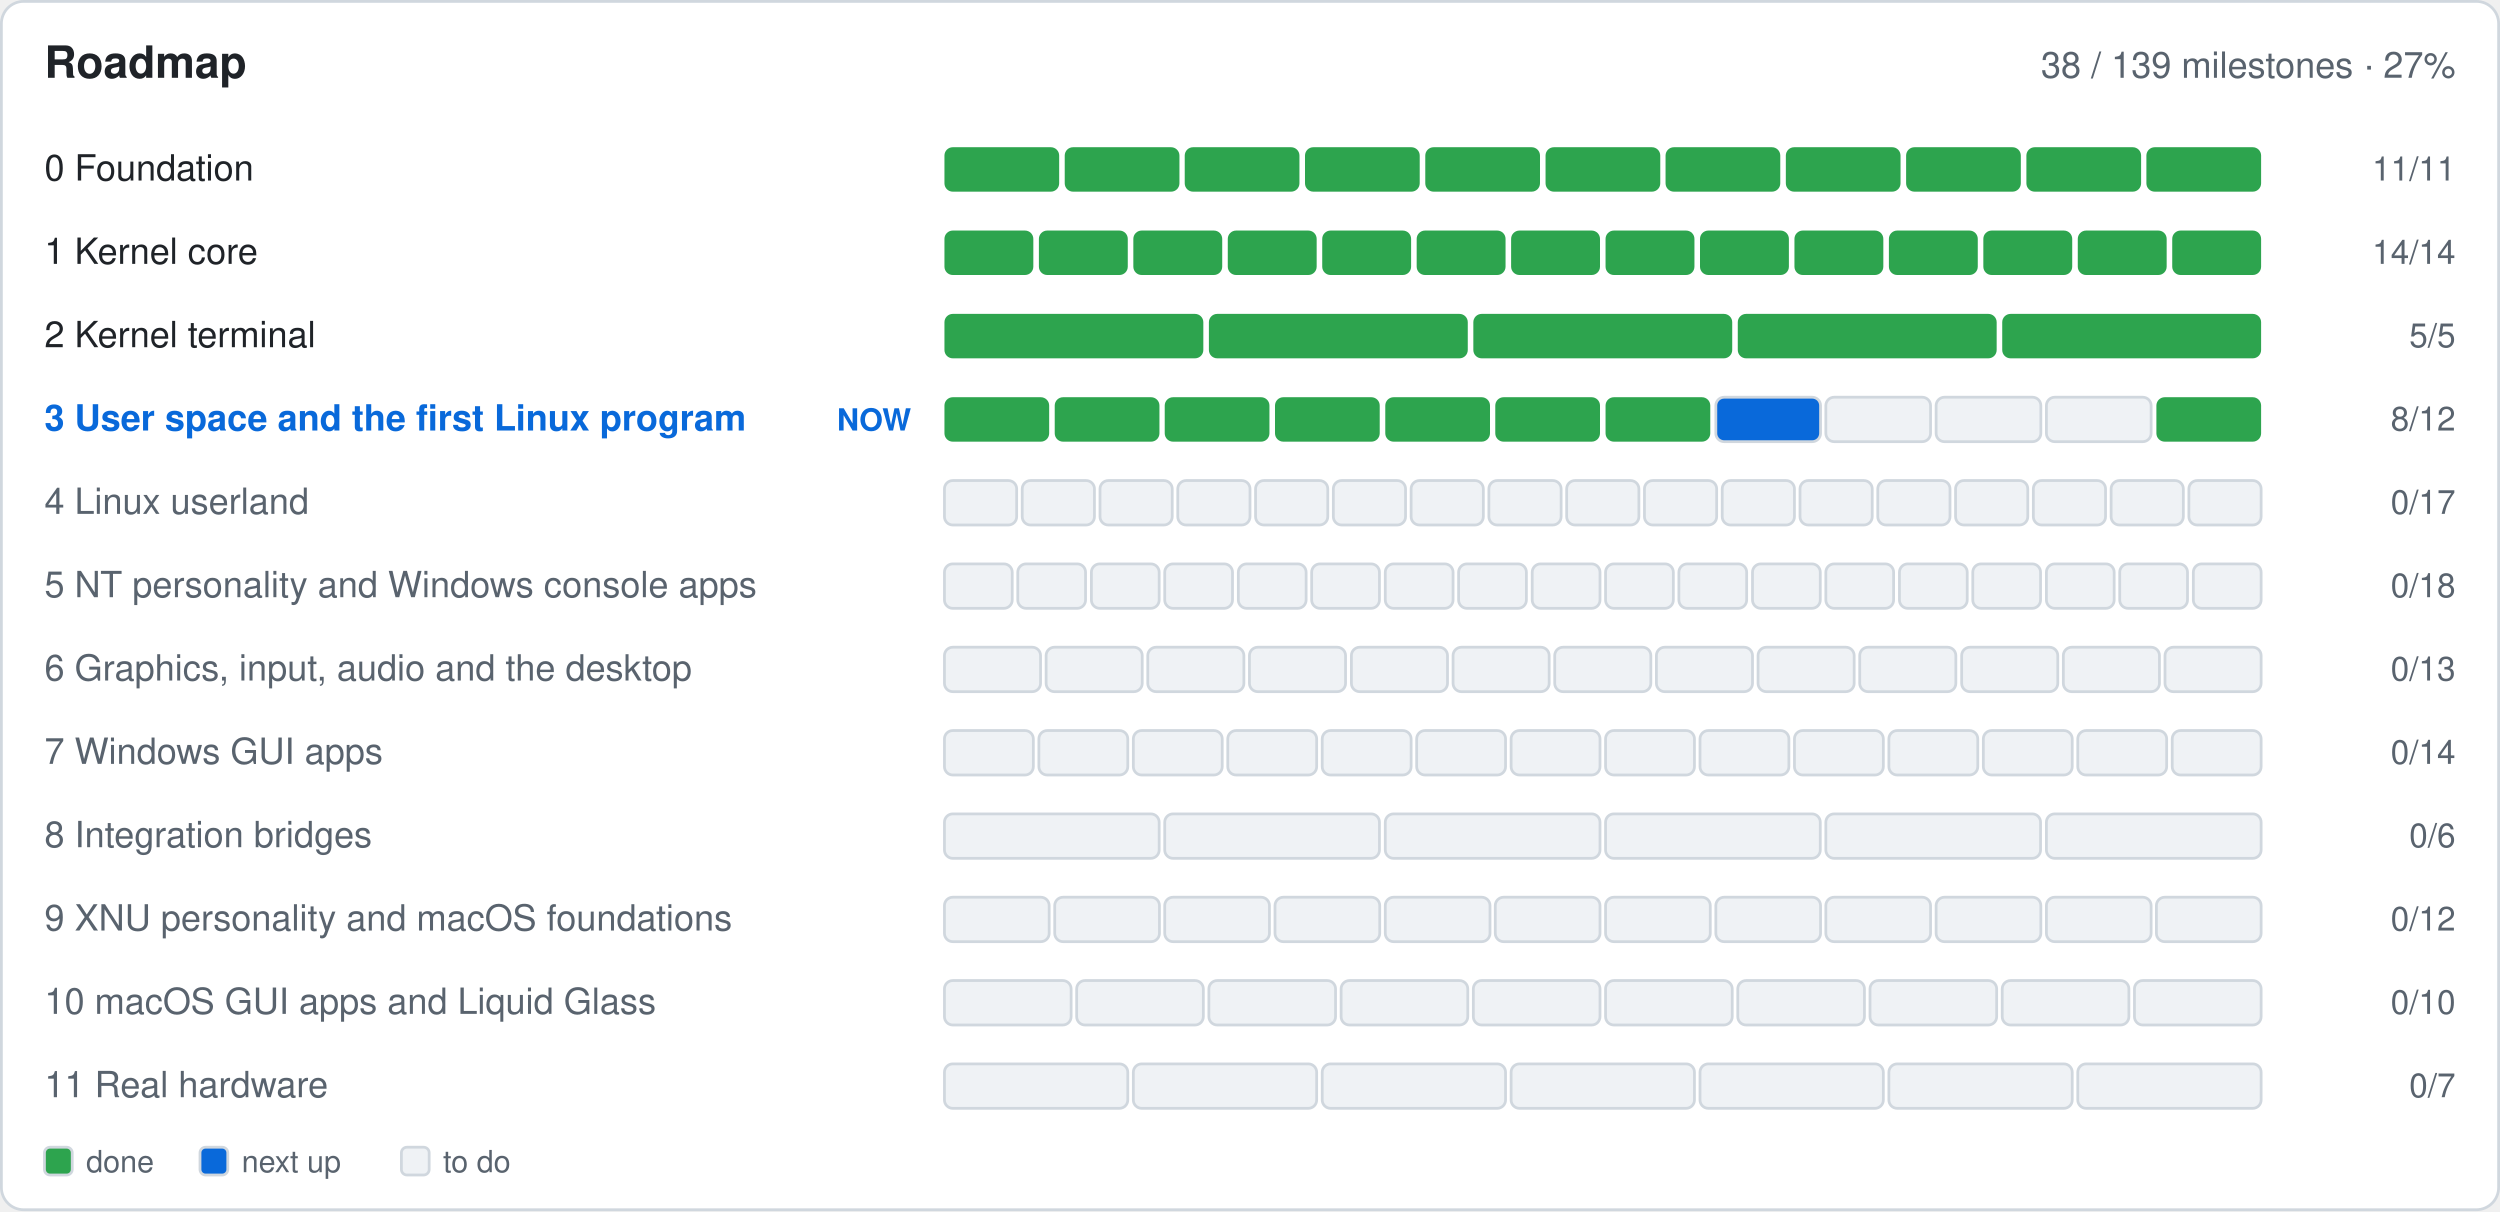
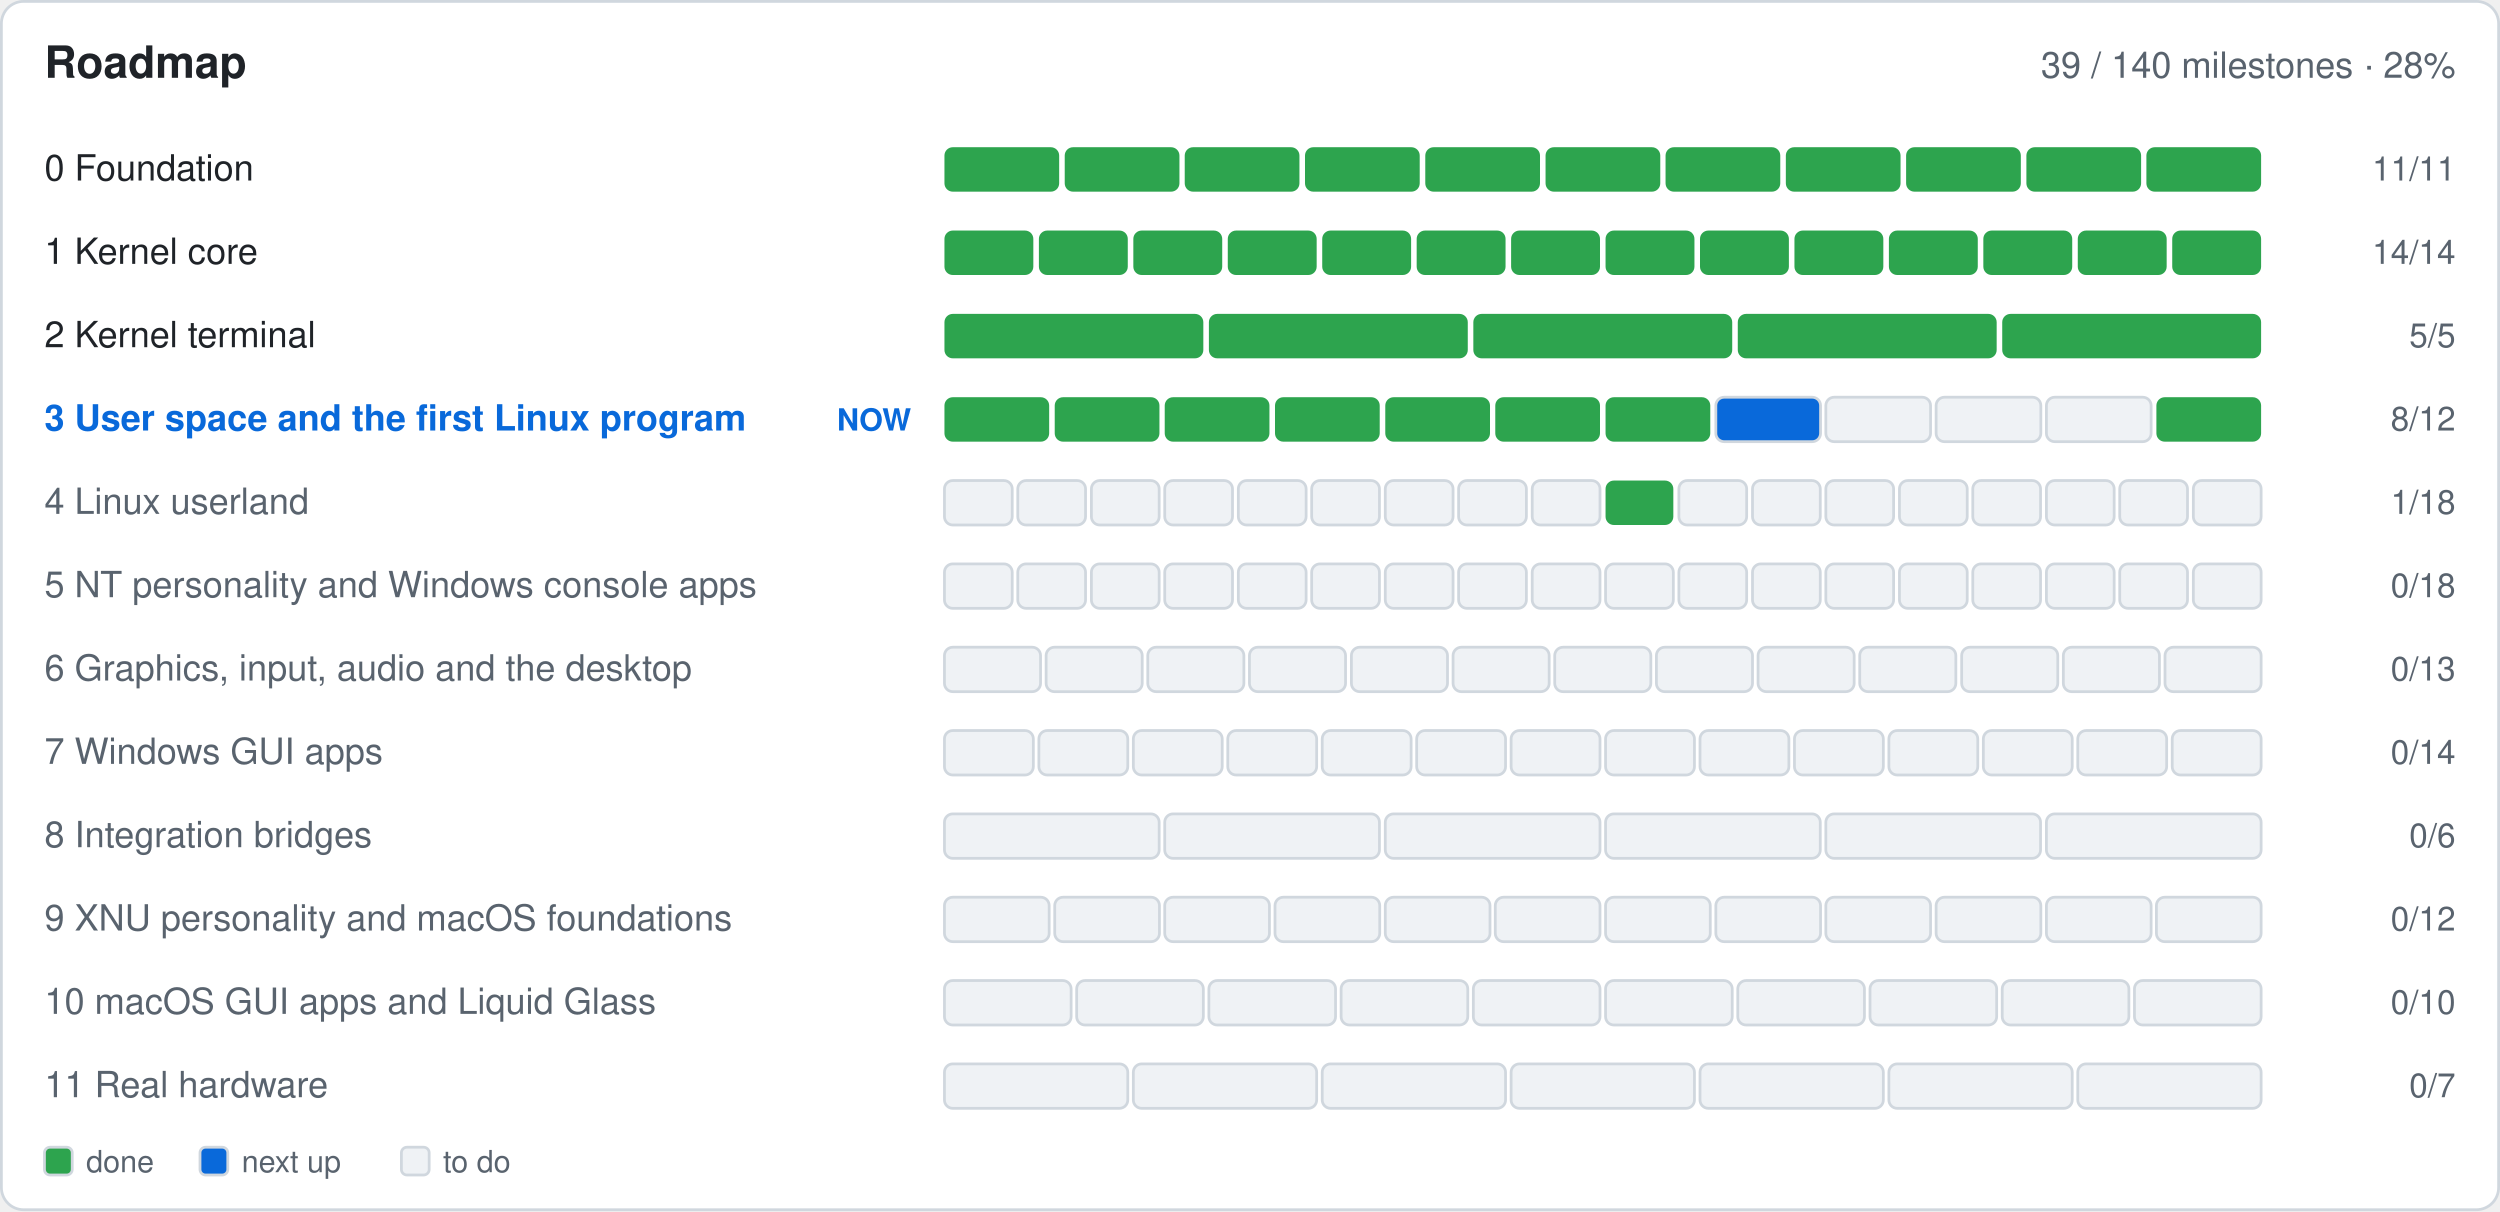
- <svg xmlns="http://www.w3.org/2000/svg" width="900" height="436" viewBox="0 0 900 436" role="img" aria-label="Roadmap: 38 of 139 milestones done">
+ <svg xmlns="http://www.w3.org/2000/svg" width="900" height="436" viewBox="0 0 900 436" role="img" aria-label="Roadmap: 39 of 140 milestones done">
  <rect x="0.5" y="0.5" width="899.0" height="435.0" fill="#ffffff" rx="8" stroke="#d0d7de" />
  <text x="16.0" y="28.0" font-family="-apple-system,BlinkMacSystemFont,'Segoe UI',Helvetica,Arial,sans-serif" font-size="16" font-weight="600" fill="#1f2328" text-anchor="start">Roadmap</text>
-   <text x="884.0" y="28.0" font-family="-apple-system,BlinkMacSystemFont,'Segoe UI',Helvetica,Arial,sans-serif" font-size="13" font-weight="400" fill="#59636e" text-anchor="end">38 / 139 milestones · 27%</text>
+   <text x="884.0" y="28.0" font-family="-apple-system,BlinkMacSystemFont,'Segoe UI',Helvetica,Arial,sans-serif" font-size="13" font-weight="400" fill="#59636e" text-anchor="end">39 / 140 milestones · 28%</text>
  <text x="16.0" y="65.0" font-family="-apple-system,BlinkMacSystemFont,'Segoe UI',Helvetica,Arial,sans-serif" font-size="13" font-weight="400" fill="#1f2328" text-anchor="start"> 0  Foundation</text>
  <g>
    <rect x="340.0" y="53.0" width="41.3" height="16.0" fill="#2da44e" rx="3" />
  </g>
  <g>
    <rect x="383.3" y="53.0" width="41.3" height="16.0" fill="#2da44e" rx="3" />
  </g>
  <g>
    <rect x="426.5" y="53.0" width="41.3" height="16.0" fill="#2da44e" rx="3" />
  </g>
  <g>
    <rect x="469.8" y="53.0" width="41.3" height="16.0" fill="#2da44e" rx="3" />
  </g>
  <g>
    <rect x="513.1" y="53.0" width="41.3" height="16.0" fill="#2da44e" rx="3" />
  </g>
  <g>
    <rect x="556.4" y="53.0" width="41.3" height="16.0" fill="#2da44e" rx="3" />
  </g>
  <g>
    <rect x="599.6" y="53.0" width="41.3" height="16.0" fill="#2da44e" rx="3" />
  </g>
  <g>
    <rect x="642.9" y="53.0" width="41.3" height="16.0" fill="#2da44e" rx="3" />
  </g>
  <g>
    <rect x="686.2" y="53.0" width="41.3" height="16.0" fill="#2da44e" rx="3" />
  </g>
  <g>
    <rect x="729.5" y="53.0" width="41.3" height="16.0" fill="#2da44e" rx="3" />
  </g>
  <g>
    <rect x="772.7" y="53.0" width="41.3" height="16.0" fill="#2da44e" rx="3" />
  </g>
  <text x="884.0" y="65.0" font-family="-apple-system,BlinkMacSystemFont,'Segoe UI',Helvetica,Arial,sans-serif" font-size="12" font-weight="400" fill="#59636e" text-anchor="end">11/11</text>
  <text x="16.0" y="95.0" font-family="-apple-system,BlinkMacSystemFont,'Segoe UI',Helvetica,Arial,sans-serif" font-size="13" font-weight="400" fill="#1f2328" text-anchor="start"> 1  Kernel core</text>
  <g>
    <rect x="340.0" y="83.0" width="32.0" height="16.0" fill="#2da44e" rx="3" />
  </g>
  <g>
    <rect x="374.0" y="83.0" width="32.0" height="16.0" fill="#2da44e" rx="3" />
  </g>
  <g>
    <rect x="408.0" y="83.0" width="32.0" height="16.0" fill="#2da44e" rx="3" />
  </g>
  <g>
    <rect x="442.0" y="83.0" width="32.0" height="16.0" fill="#2da44e" rx="3" />
  </g>
  <g>
    <rect x="476.0" y="83.0" width="32.0" height="16.0" fill="#2da44e" rx="3" />
  </g>
  <g>
    <rect x="510.0" y="83.0" width="32.0" height="16.0" fill="#2da44e" rx="3" />
  </g>
  <g>
    <rect x="544.0" y="83.0" width="32.0" height="16.0" fill="#2da44e" rx="3" />
  </g>
  <g>
    <rect x="578.0" y="83.0" width="32.0" height="16.0" fill="#2da44e" rx="3" />
  </g>
  <g>
    <rect x="612.0" y="83.0" width="32.0" height="16.0" fill="#2da44e" rx="3" />
  </g>
  <g>
    <rect x="646.0" y="83.0" width="32.0" height="16.0" fill="#2da44e" rx="3" />
  </g>
  <g>
    <rect x="680.0" y="83.0" width="32.0" height="16.0" fill="#2da44e" rx="3" />
  </g>
  <g>
    <rect x="714.0" y="83.0" width="32.0" height="16.0" fill="#2da44e" rx="3" />
  </g>
  <g>
    <rect x="748.0" y="83.0" width="32.0" height="16.0" fill="#2da44e" rx="3" />
  </g>
  <g>
    <rect x="782.0" y="83.0" width="32.0" height="16.0" fill="#2da44e" rx="3" />
  </g>
  <text x="884.0" y="95.0" font-family="-apple-system,BlinkMacSystemFont,'Segoe UI',Helvetica,Arial,sans-serif" font-size="12" font-weight="400" fill="#59636e" text-anchor="end">14/14</text>
  <text x="16.0" y="125.0" font-family="-apple-system,BlinkMacSystemFont,'Segoe UI',Helvetica,Arial,sans-serif" font-size="13" font-weight="400" fill="#1f2328" text-anchor="start"> 2  Kernel terminal</text>
  <g>
    <rect x="340.0" y="113.0" width="93.2" height="16.0" fill="#2da44e" rx="3" />
  </g>
  <g>
    <rect x="435.2" y="113.0" width="93.2" height="16.0" fill="#2da44e" rx="3" />
  </g>
  <g>
    <rect x="530.4" y="113.0" width="93.2" height="16.0" fill="#2da44e" rx="3" />
  </g>
  <g>
    <rect x="625.6" y="113.0" width="93.2" height="16.0" fill="#2da44e" rx="3" />
  </g>
  <g>
    <rect x="720.8" y="113.0" width="93.2" height="16.0" fill="#2da44e" rx="3" />
  </g>
  <text x="884.0" y="125.0" font-family="-apple-system,BlinkMacSystemFont,'Segoe UI',Helvetica,Arial,sans-serif" font-size="12" font-weight="400" fill="#59636e" text-anchor="end">5/5</text>
  <text x="16.0" y="155.0" font-family="-apple-system,BlinkMacSystemFont,'Segoe UI',Helvetica,Arial,sans-serif" font-size="13" font-weight="600" fill="#0969da" text-anchor="start"> 3  User space and the first Linux program</text>
  <text x="328.0" y="155.0" font-family="-apple-system,BlinkMacSystemFont,'Segoe UI',Helvetica,Arial,sans-serif" font-size="11" font-weight="600" fill="#0969da" text-anchor="end">NOW</text>
  <g>
    <rect x="340.0" y="143.0" width="37.7" height="16.0" fill="#2da44e" rx="3" />
  </g>
  <g>
    <rect x="379.7" y="143.0" width="37.7" height="16.0" fill="#2da44e" rx="3" />
  </g>
  <g>
    <rect x="419.3" y="143.0" width="37.7" height="16.0" fill="#2da44e" rx="3" />
  </g>
  <g>
    <rect x="459.0" y="143.0" width="37.7" height="16.0" fill="#2da44e" rx="3" />
  </g>
  <g>
    <rect x="498.7" y="143.0" width="37.7" height="16.0" fill="#2da44e" rx="3" />
  </g>
  <g>
    <rect x="538.3" y="143.0" width="37.7" height="16.0" fill="#2da44e" rx="3" />
  </g>
  <g>
    <rect x="578.0" y="143.0" width="37.7" height="16.0" fill="#2da44e" rx="3" />
  </g>
  <g>
    <rect x="617.7" y="143.0" width="37.7" height="16.0" fill="#0969da" rx="3" stroke="#d0d7de" />
  </g>
  <g>
    <rect x="657.3" y="143.0" width="37.7" height="16.0" fill="#eff2f5" rx="3" stroke="#d0d7de" />
  </g>
  <g>
    <rect x="697.0" y="143.0" width="37.7" height="16.0" fill="#eff2f5" rx="3" stroke="#d0d7de" />
  </g>
  <g>
    <rect x="736.7" y="143.0" width="37.7" height="16.0" fill="#eff2f5" rx="3" stroke="#d0d7de" />
  </g>
  <g>
    <rect x="776.3" y="143.0" width="37.7" height="16.0" fill="#2da44e" rx="3" />
  </g>
  <text x="884.0" y="155.0" font-family="-apple-system,BlinkMacSystemFont,'Segoe UI',Helvetica,Arial,sans-serif" font-size="12" font-weight="400" fill="#59636e" text-anchor="end">8/12</text>
  <text x="16.0" y="185.0" font-family="-apple-system,BlinkMacSystemFont,'Segoe UI',Helvetica,Arial,sans-serif" font-size="13" font-weight="400" fill="#59636e" text-anchor="start"> 4  Linux userland</text>
  <g>
-     <rect x="340.0" y="173.0" width="26.0" height="16.0" fill="#eff2f5" rx="3" stroke="#d0d7de" />
-   </g>
-   <g>
-     <rect x="368.0" y="173.0" width="26.0" height="16.0" fill="#eff2f5" rx="3" stroke="#d0d7de" />
-   </g>
-   <g>
-     <rect x="396.0" y="173.0" width="26.0" height="16.0" fill="#eff2f5" rx="3" stroke="#d0d7de" />
-   </g>
-   <g>
-     <rect x="424.0" y="173.0" width="26.0" height="16.0" fill="#eff2f5" rx="3" stroke="#d0d7de" />
-   </g>
-   <g>
-     <rect x="452.0" y="173.0" width="26.0" height="16.0" fill="#eff2f5" rx="3" stroke="#d0d7de" />
-   </g>
-   <g>
-     <rect x="480.0" y="173.0" width="26.0" height="16.0" fill="#eff2f5" rx="3" stroke="#d0d7de" />
-   </g>
-   <g>
-     <rect x="508.0" y="173.0" width="26.0" height="16.0" fill="#eff2f5" rx="3" stroke="#d0d7de" />
-   </g>
-   <g>
-     <rect x="536.0" y="173.0" width="26.0" height="16.0" fill="#eff2f5" rx="3" stroke="#d0d7de" />
-   </g>
-   <g>
-     <rect x="564.0" y="173.0" width="26.0" height="16.0" fill="#eff2f5" rx="3" stroke="#d0d7de" />
-   </g>
-   <g>
-     <rect x="592.0" y="173.0" width="26.0" height="16.0" fill="#eff2f5" rx="3" stroke="#d0d7de" />
-   </g>
-   <g>
-     <rect x="620.0" y="173.0" width="26.0" height="16.0" fill="#eff2f5" rx="3" stroke="#d0d7de" />
-   </g>
-   <g>
-     <rect x="648.0" y="173.0" width="26.0" height="16.0" fill="#eff2f5" rx="3" stroke="#d0d7de" />
-   </g>
-   <g>
-     <rect x="676.0" y="173.0" width="26.0" height="16.0" fill="#eff2f5" rx="3" stroke="#d0d7de" />
-   </g>
-   <g>
-     <rect x="704.0" y="173.0" width="26.0" height="16.0" fill="#eff2f5" rx="3" stroke="#d0d7de" />
-   </g>
-   <g>
-     <rect x="732.0" y="173.0" width="26.0" height="16.0" fill="#eff2f5" rx="3" stroke="#d0d7de" />
-   </g>
-   <g>
-     <rect x="760.0" y="173.0" width="26.0" height="16.0" fill="#eff2f5" rx="3" stroke="#d0d7de" />
-   </g>
-   <g>
-     <rect x="788.0" y="173.0" width="26.0" height="16.0" fill="#eff2f5" rx="3" stroke="#d0d7de" />
-   </g>
-   <text x="884.0" y="185.0" font-family="-apple-system,BlinkMacSystemFont,'Segoe UI',Helvetica,Arial,sans-serif" font-size="12" font-weight="400" fill="#59636e" text-anchor="end">0/17</text>
+     <rect x="340.0" y="173.0" width="24.4" height="16.0" fill="#eff2f5" rx="3" stroke="#d0d7de" />
+   </g>
+   <g>
+     <rect x="366.4" y="173.0" width="24.4" height="16.0" fill="#eff2f5" rx="3" stroke="#d0d7de" />
+   </g>
+   <g>
+     <rect x="392.9" y="173.0" width="24.4" height="16.0" fill="#eff2f5" rx="3" stroke="#d0d7de" />
+   </g>
+   <g>
+     <rect x="419.3" y="173.0" width="24.4" height="16.0" fill="#eff2f5" rx="3" stroke="#d0d7de" />
+   </g>
+   <g>
+     <rect x="445.8" y="173.0" width="24.4" height="16.0" fill="#eff2f5" rx="3" stroke="#d0d7de" />
+   </g>
+   <g>
+     <rect x="472.2" y="173.0" width="24.4" height="16.0" fill="#eff2f5" rx="3" stroke="#d0d7de" />
+   </g>
+   <g>
+     <rect x="498.7" y="173.0" width="24.4" height="16.0" fill="#eff2f5" rx="3" stroke="#d0d7de" />
+   </g>
+   <g>
+     <rect x="525.1" y="173.0" width="24.4" height="16.0" fill="#eff2f5" rx="3" stroke="#d0d7de" />
+   </g>
+   <g>
+     <rect x="551.6" y="173.0" width="24.4" height="16.0" fill="#eff2f5" rx="3" stroke="#d0d7de" />
+   </g>
+   <g>
+     <rect x="578.0" y="173.0" width="24.4" height="16.0" fill="#2da44e" rx="3" />
+   </g>
+   <g>
+     <rect x="604.4" y="173.0" width="24.4" height="16.0" fill="#eff2f5" rx="3" stroke="#d0d7de" />
+   </g>
+   <g>
+     <rect x="630.9" y="173.0" width="24.4" height="16.0" fill="#eff2f5" rx="3" stroke="#d0d7de" />
+   </g>
+   <g>
+     <rect x="657.3" y="173.0" width="24.4" height="16.0" fill="#eff2f5" rx="3" stroke="#d0d7de" />
+   </g>
+   <g>
+     <rect x="683.8" y="173.0" width="24.4" height="16.0" fill="#eff2f5" rx="3" stroke="#d0d7de" />
+   </g>
+   <g>
+     <rect x="710.2" y="173.0" width="24.4" height="16.0" fill="#eff2f5" rx="3" stroke="#d0d7de" />
+   </g>
+   <g>
+     <rect x="736.7" y="173.0" width="24.4" height="16.0" fill="#eff2f5" rx="3" stroke="#d0d7de" />
+   </g>
+   <g>
+     <rect x="763.1" y="173.0" width="24.4" height="16.0" fill="#eff2f5" rx="3" stroke="#d0d7de" />
+   </g>
+   <g>
+     <rect x="789.6" y="173.0" width="24.4" height="16.0" fill="#eff2f5" rx="3" stroke="#d0d7de" />
+   </g>
+   <text x="884.0" y="185.0" font-family="-apple-system,BlinkMacSystemFont,'Segoe UI',Helvetica,Arial,sans-serif" font-size="12" font-weight="400" fill="#59636e" text-anchor="end">1/18</text>
  <text x="16.0" y="215.0" font-family="-apple-system,BlinkMacSystemFont,'Segoe UI',Helvetica,Arial,sans-serif" font-size="13" font-weight="400" fill="#59636e" text-anchor="start"> 5  NT personality and Windows console apps</text>
  <g>
    <rect x="340.0" y="203.0" width="24.4" height="16.0" fill="#eff2f5" rx="3" stroke="#d0d7de" />
  </g>
  <g>
    <rect x="366.4" y="203.0" width="24.4" height="16.0" fill="#eff2f5" rx="3" stroke="#d0d7de" />
  </g>
  <g>
    <rect x="392.9" y="203.0" width="24.4" height="16.0" fill="#eff2f5" rx="3" stroke="#d0d7de" />
  </g>
  <g>
    <rect x="419.3" y="203.0" width="24.4" height="16.0" fill="#eff2f5" rx="3" stroke="#d0d7de" />
  </g>
  <g>
    <rect x="445.8" y="203.0" width="24.4" height="16.0" fill="#eff2f5" rx="3" stroke="#d0d7de" />
  </g>
  <g>
    <rect x="472.2" y="203.0" width="24.4" height="16.0" fill="#eff2f5" rx="3" stroke="#d0d7de" />
  </g>
  <g>
    <rect x="498.7" y="203.0" width="24.4" height="16.0" fill="#eff2f5" rx="3" stroke="#d0d7de" />
  </g>
  <g>
    <rect x="525.1" y="203.0" width="24.4" height="16.0" fill="#eff2f5" rx="3" stroke="#d0d7de" />
  </g>
  <g>
    <rect x="551.6" y="203.0" width="24.4" height="16.0" fill="#eff2f5" rx="3" stroke="#d0d7de" />
  </g>
  <g>
    <rect x="578.0" y="203.0" width="24.4" height="16.0" fill="#eff2f5" rx="3" stroke="#d0d7de" />
  </g>
  <g>
    <rect x="604.4" y="203.0" width="24.4" height="16.0" fill="#eff2f5" rx="3" stroke="#d0d7de" />
  </g>
  <g>
    <rect x="630.9" y="203.0" width="24.4" height="16.0" fill="#eff2f5" rx="3" stroke="#d0d7de" />
  </g>
  <g>
    <rect x="657.3" y="203.0" width="24.4" height="16.0" fill="#eff2f5" rx="3" stroke="#d0d7de" />
  </g>
  <g>
    <rect x="683.8" y="203.0" width="24.4" height="16.0" fill="#eff2f5" rx="3" stroke="#d0d7de" />
  </g>
  <g>
    <rect x="710.2" y="203.0" width="24.4" height="16.0" fill="#eff2f5" rx="3" stroke="#d0d7de" />
  </g>
  <g>
    <rect x="736.7" y="203.0" width="24.4" height="16.0" fill="#eff2f5" rx="3" stroke="#d0d7de" />
  </g>
  <g>
    <rect x="763.1" y="203.0" width="24.4" height="16.0" fill="#eff2f5" rx="3" stroke="#d0d7de" />
  </g>
  <g>
    <rect x="789.6" y="203.0" width="24.4" height="16.0" fill="#eff2f5" rx="3" stroke="#d0d7de" />
  </g>
  <text x="884.0" y="215.0" font-family="-apple-system,BlinkMacSystemFont,'Segoe UI',Helvetica,Arial,sans-serif" font-size="12" font-weight="400" fill="#59636e" text-anchor="end">0/18</text>
  <text x="16.0" y="245.0" font-family="-apple-system,BlinkMacSystemFont,'Segoe UI',Helvetica,Arial,sans-serif" font-size="13" font-weight="400" fill="#59636e" text-anchor="start"> 6  Graphics, input, audio and the desktop</text>
  <g>
    <rect x="340.0" y="233.0" width="34.6" height="16.0" fill="#eff2f5" rx="3" stroke="#d0d7de" />
  </g>
  <g>
    <rect x="376.6" y="233.0" width="34.6" height="16.0" fill="#eff2f5" rx="3" stroke="#d0d7de" />
  </g>
  <g>
    <rect x="413.2" y="233.0" width="34.6" height="16.0" fill="#eff2f5" rx="3" stroke="#d0d7de" />
  </g>
  <g>
    <rect x="449.8" y="233.0" width="34.6" height="16.0" fill="#eff2f5" rx="3" stroke="#d0d7de" />
  </g>
  <g>
    <rect x="486.5" y="233.0" width="34.6" height="16.0" fill="#eff2f5" rx="3" stroke="#d0d7de" />
  </g>
  <g>
    <rect x="523.1" y="233.0" width="34.6" height="16.0" fill="#eff2f5" rx="3" stroke="#d0d7de" />
  </g>
  <g>
    <rect x="559.7" y="233.0" width="34.6" height="16.0" fill="#eff2f5" rx="3" stroke="#d0d7de" />
  </g>
  <g>
    <rect x="596.3" y="233.0" width="34.6" height="16.0" fill="#eff2f5" rx="3" stroke="#d0d7de" />
  </g>
  <g>
    <rect x="632.9" y="233.0" width="34.6" height="16.0" fill="#eff2f5" rx="3" stroke="#d0d7de" />
  </g>
  <g>
    <rect x="669.5" y="233.0" width="34.6" height="16.0" fill="#eff2f5" rx="3" stroke="#d0d7de" />
  </g>
  <g>
    <rect x="706.2" y="233.0" width="34.6" height="16.0" fill="#eff2f5" rx="3" stroke="#d0d7de" />
  </g>
  <g>
    <rect x="742.8" y="233.0" width="34.6" height="16.0" fill="#eff2f5" rx="3" stroke="#d0d7de" />
  </g>
  <g>
    <rect x="779.4" y="233.0" width="34.6" height="16.0" fill="#eff2f5" rx="3" stroke="#d0d7de" />
  </g>
  <text x="884.0" y="245.0" font-family="-apple-system,BlinkMacSystemFont,'Segoe UI',Helvetica,Arial,sans-serif" font-size="12" font-weight="400" fill="#59636e" text-anchor="end">0/13</text>
  <text x="16.0" y="275.0" font-family="-apple-system,BlinkMacSystemFont,'Segoe UI',Helvetica,Arial,sans-serif" font-size="13" font-weight="400" fill="#59636e" text-anchor="start"> 7  Windows GUI apps</text>
  <g>
    <rect x="340.0" y="263.0" width="32.0" height="16.0" fill="#eff2f5" rx="3" stroke="#d0d7de" />
  </g>
  <g>
    <rect x="374.0" y="263.0" width="32.0" height="16.0" fill="#eff2f5" rx="3" stroke="#d0d7de" />
  </g>
  <g>
    <rect x="408.0" y="263.0" width="32.0" height="16.0" fill="#eff2f5" rx="3" stroke="#d0d7de" />
  </g>
  <g>
    <rect x="442.0" y="263.0" width="32.0" height="16.0" fill="#eff2f5" rx="3" stroke="#d0d7de" />
  </g>
  <g>
    <rect x="476.0" y="263.0" width="32.0" height="16.0" fill="#eff2f5" rx="3" stroke="#d0d7de" />
  </g>
  <g>
    <rect x="510.0" y="263.0" width="32.0" height="16.0" fill="#eff2f5" rx="3" stroke="#d0d7de" />
  </g>
  <g>
    <rect x="544.0" y="263.0" width="32.0" height="16.0" fill="#eff2f5" rx="3" stroke="#d0d7de" />
  </g>
  <g>
    <rect x="578.0" y="263.0" width="32.0" height="16.0" fill="#eff2f5" rx="3" stroke="#d0d7de" />
  </g>
  <g>
    <rect x="612.0" y="263.0" width="32.0" height="16.0" fill="#eff2f5" rx="3" stroke="#d0d7de" />
  </g>
  <g>
    <rect x="646.0" y="263.0" width="32.0" height="16.0" fill="#eff2f5" rx="3" stroke="#d0d7de" />
  </g>
  <g>
    <rect x="680.0" y="263.0" width="32.0" height="16.0" fill="#eff2f5" rx="3" stroke="#d0d7de" />
  </g>
  <g>
    <rect x="714.0" y="263.0" width="32.0" height="16.0" fill="#eff2f5" rx="3" stroke="#d0d7de" />
  </g>
  <g>
    <rect x="748.0" y="263.0" width="32.0" height="16.0" fill="#eff2f5" rx="3" stroke="#d0d7de" />
  </g>
  <g>
    <rect x="782.0" y="263.0" width="32.0" height="16.0" fill="#eff2f5" rx="3" stroke="#d0d7de" />
  </g>
  <text x="884.0" y="275.0" font-family="-apple-system,BlinkMacSystemFont,'Segoe UI',Helvetica,Arial,sans-serif" font-size="12" font-weight="400" fill="#59636e" text-anchor="end">0/14</text>
  <text x="16.0" y="305.0" font-family="-apple-system,BlinkMacSystemFont,'Segoe UI',Helvetica,Arial,sans-serif" font-size="13" font-weight="400" fill="#59636e" text-anchor="start"> 8  Integration bridges</text>
  <g>
    <rect x="340.0" y="293.0" width="77.3" height="16.0" fill="#eff2f5" rx="3" stroke="#d0d7de" />
  </g>
  <g>
    <rect x="419.3" y="293.0" width="77.3" height="16.0" fill="#eff2f5" rx="3" stroke="#d0d7de" />
  </g>
  <g>
    <rect x="498.7" y="293.0" width="77.3" height="16.0" fill="#eff2f5" rx="3" stroke="#d0d7de" />
  </g>
  <g>
    <rect x="578.0" y="293.0" width="77.3" height="16.0" fill="#eff2f5" rx="3" stroke="#d0d7de" />
  </g>
  <g>
    <rect x="657.3" y="293.0" width="77.3" height="16.0" fill="#eff2f5" rx="3" stroke="#d0d7de" />
  </g>
  <g>
    <rect x="736.7" y="293.0" width="77.3" height="16.0" fill="#eff2f5" rx="3" stroke="#d0d7de" />
  </g>
  <text x="884.0" y="305.0" font-family="-apple-system,BlinkMacSystemFont,'Segoe UI',Helvetica,Arial,sans-serif" font-size="12" font-weight="400" fill="#59636e" text-anchor="end">0/6</text>
  <text x="16.0" y="335.0" font-family="-apple-system,BlinkMacSystemFont,'Segoe UI',Helvetica,Arial,sans-serif" font-size="13" font-weight="400" fill="#59636e" text-anchor="start"> 9  XNU personality and macOS foundations</text>
  <g>
    <rect x="340.0" y="323.0" width="37.7" height="16.0" fill="#eff2f5" rx="3" stroke="#d0d7de" />
  </g>
  <g>
    <rect x="379.7" y="323.0" width="37.7" height="16.0" fill="#eff2f5" rx="3" stroke="#d0d7de" />
  </g>
  <g>
    <rect x="419.3" y="323.0" width="37.7" height="16.0" fill="#eff2f5" rx="3" stroke="#d0d7de" />
  </g>
  <g>
    <rect x="459.0" y="323.0" width="37.7" height="16.0" fill="#eff2f5" rx="3" stroke="#d0d7de" />
  </g>
  <g>
    <rect x="498.7" y="323.0" width="37.7" height="16.0" fill="#eff2f5" rx="3" stroke="#d0d7de" />
  </g>
  <g>
    <rect x="538.3" y="323.0" width="37.7" height="16.0" fill="#eff2f5" rx="3" stroke="#d0d7de" />
  </g>
  <g>
    <rect x="578.0" y="323.0" width="37.7" height="16.0" fill="#eff2f5" rx="3" stroke="#d0d7de" />
  </g>
  <g>
    <rect x="617.7" y="323.0" width="37.7" height="16.0" fill="#eff2f5" rx="3" stroke="#d0d7de" />
  </g>
  <g>
    <rect x="657.3" y="323.0" width="37.7" height="16.0" fill="#eff2f5" rx="3" stroke="#d0d7de" />
  </g>
  <g>
    <rect x="697.0" y="323.0" width="37.7" height="16.0" fill="#eff2f5" rx="3" stroke="#d0d7de" />
  </g>
  <g>
    <rect x="736.7" y="323.0" width="37.7" height="16.0" fill="#eff2f5" rx="3" stroke="#d0d7de" />
  </g>
  <g>
    <rect x="776.3" y="323.0" width="37.7" height="16.0" fill="#eff2f5" rx="3" stroke="#d0d7de" />
  </g>
  <text x="884.0" y="335.0" font-family="-apple-system,BlinkMacSystemFont,'Segoe UI',Helvetica,Arial,sans-serif" font-size="12" font-weight="400" fill="#59636e" text-anchor="end">0/12</text>
  <text x="16.0" y="365.0" font-family="-apple-system,BlinkMacSystemFont,'Segoe UI',Helvetica,Arial,sans-serif" font-size="13" font-weight="400" fill="#59636e" text-anchor="start">10  macOS GUI apps and Liquid Glass</text>
  <g>
    <rect x="340.0" y="353.0" width="45.6" height="16.0" fill="#eff2f5" rx="3" stroke="#d0d7de" />
  </g>
  <g>
    <rect x="387.6" y="353.0" width="45.6" height="16.0" fill="#eff2f5" rx="3" stroke="#d0d7de" />
  </g>
  <g>
    <rect x="435.2" y="353.0" width="45.6" height="16.0" fill="#eff2f5" rx="3" stroke="#d0d7de" />
  </g>
  <g>
    <rect x="482.8" y="353.0" width="45.6" height="16.0" fill="#eff2f5" rx="3" stroke="#d0d7de" />
  </g>
  <g>
    <rect x="530.4" y="353.0" width="45.6" height="16.0" fill="#eff2f5" rx="3" stroke="#d0d7de" />
  </g>
  <g>
    <rect x="578.0" y="353.0" width="45.6" height="16.0" fill="#eff2f5" rx="3" stroke="#d0d7de" />
  </g>
  <g>
    <rect x="625.6" y="353.0" width="45.6" height="16.0" fill="#eff2f5" rx="3" stroke="#d0d7de" />
  </g>
  <g>
    <rect x="673.2" y="353.0" width="45.6" height="16.0" fill="#eff2f5" rx="3" stroke="#d0d7de" />
  </g>
  <g>
    <rect x="720.8" y="353.0" width="45.6" height="16.0" fill="#eff2f5" rx="3" stroke="#d0d7de" />
  </g>
  <g>
    <rect x="768.4" y="353.0" width="45.6" height="16.0" fill="#eff2f5" rx="3" stroke="#d0d7de" />
  </g>
  <text x="884.0" y="365.0" font-family="-apple-system,BlinkMacSystemFont,'Segoe UI',Helvetica,Arial,sans-serif" font-size="12" font-weight="400" fill="#59636e" text-anchor="end">0/10</text>
  <text x="16.0" y="395.0" font-family="-apple-system,BlinkMacSystemFont,'Segoe UI',Helvetica,Arial,sans-serif" font-size="13" font-weight="400" fill="#59636e" text-anchor="start">11  Real hardware</text>
  <g>
    <rect x="340.0" y="383.0" width="66.0" height="16.0" fill="#eff2f5" rx="3" stroke="#d0d7de" />
  </g>
  <g>
    <rect x="408.0" y="383.0" width="66.0" height="16.0" fill="#eff2f5" rx="3" stroke="#d0d7de" />
  </g>
  <g>
    <rect x="476.0" y="383.0" width="66.0" height="16.0" fill="#eff2f5" rx="3" stroke="#d0d7de" />
  </g>
  <g>
    <rect x="544.0" y="383.0" width="66.0" height="16.0" fill="#eff2f5" rx="3" stroke="#d0d7de" />
  </g>
  <g>
    <rect x="612.0" y="383.0" width="66.0" height="16.0" fill="#eff2f5" rx="3" stroke="#d0d7de" />
  </g>
  <g>
    <rect x="680.0" y="383.0" width="66.0" height="16.0" fill="#eff2f5" rx="3" stroke="#d0d7de" />
  </g>
  <g>
    <rect x="748.0" y="383.0" width="66.0" height="16.0" fill="#eff2f5" rx="3" stroke="#d0d7de" />
  </g>
  <text x="884.0" y="395.0" font-family="-apple-system,BlinkMacSystemFont,'Segoe UI',Helvetica,Arial,sans-serif" font-size="12" font-weight="400" fill="#59636e" text-anchor="end">0/7</text>
  <rect x="16.0" y="413.0" width="10.0" height="10.0" fill="#2da44e" rx="2" stroke="#d0d7de" />
  <text x="31.0" y="422.0" font-family="-apple-system,BlinkMacSystemFont,'Segoe UI',Helvetica,Arial,sans-serif" font-size="11" font-weight="400" fill="#59636e" text-anchor="start">done</text>
  <rect x="72.0" y="413.0" width="10.0" height="10.0" fill="#0969da" rx="2" stroke="#d0d7de" />
  <text x="87.0" y="422.0" font-family="-apple-system,BlinkMacSystemFont,'Segoe UI',Helvetica,Arial,sans-serif" font-size="11" font-weight="400" fill="#59636e" text-anchor="start">next up</text>
  <rect x="144.5" y="413.0" width="10.0" height="10.0" fill="#eff2f5" rx="2" stroke="#d0d7de" />
  <text x="159.5" y="422.0" font-family="-apple-system,BlinkMacSystemFont,'Segoe UI',Helvetica,Arial,sans-serif" font-size="11" font-weight="400" fill="#59636e" text-anchor="start">to do</text>
</svg>
